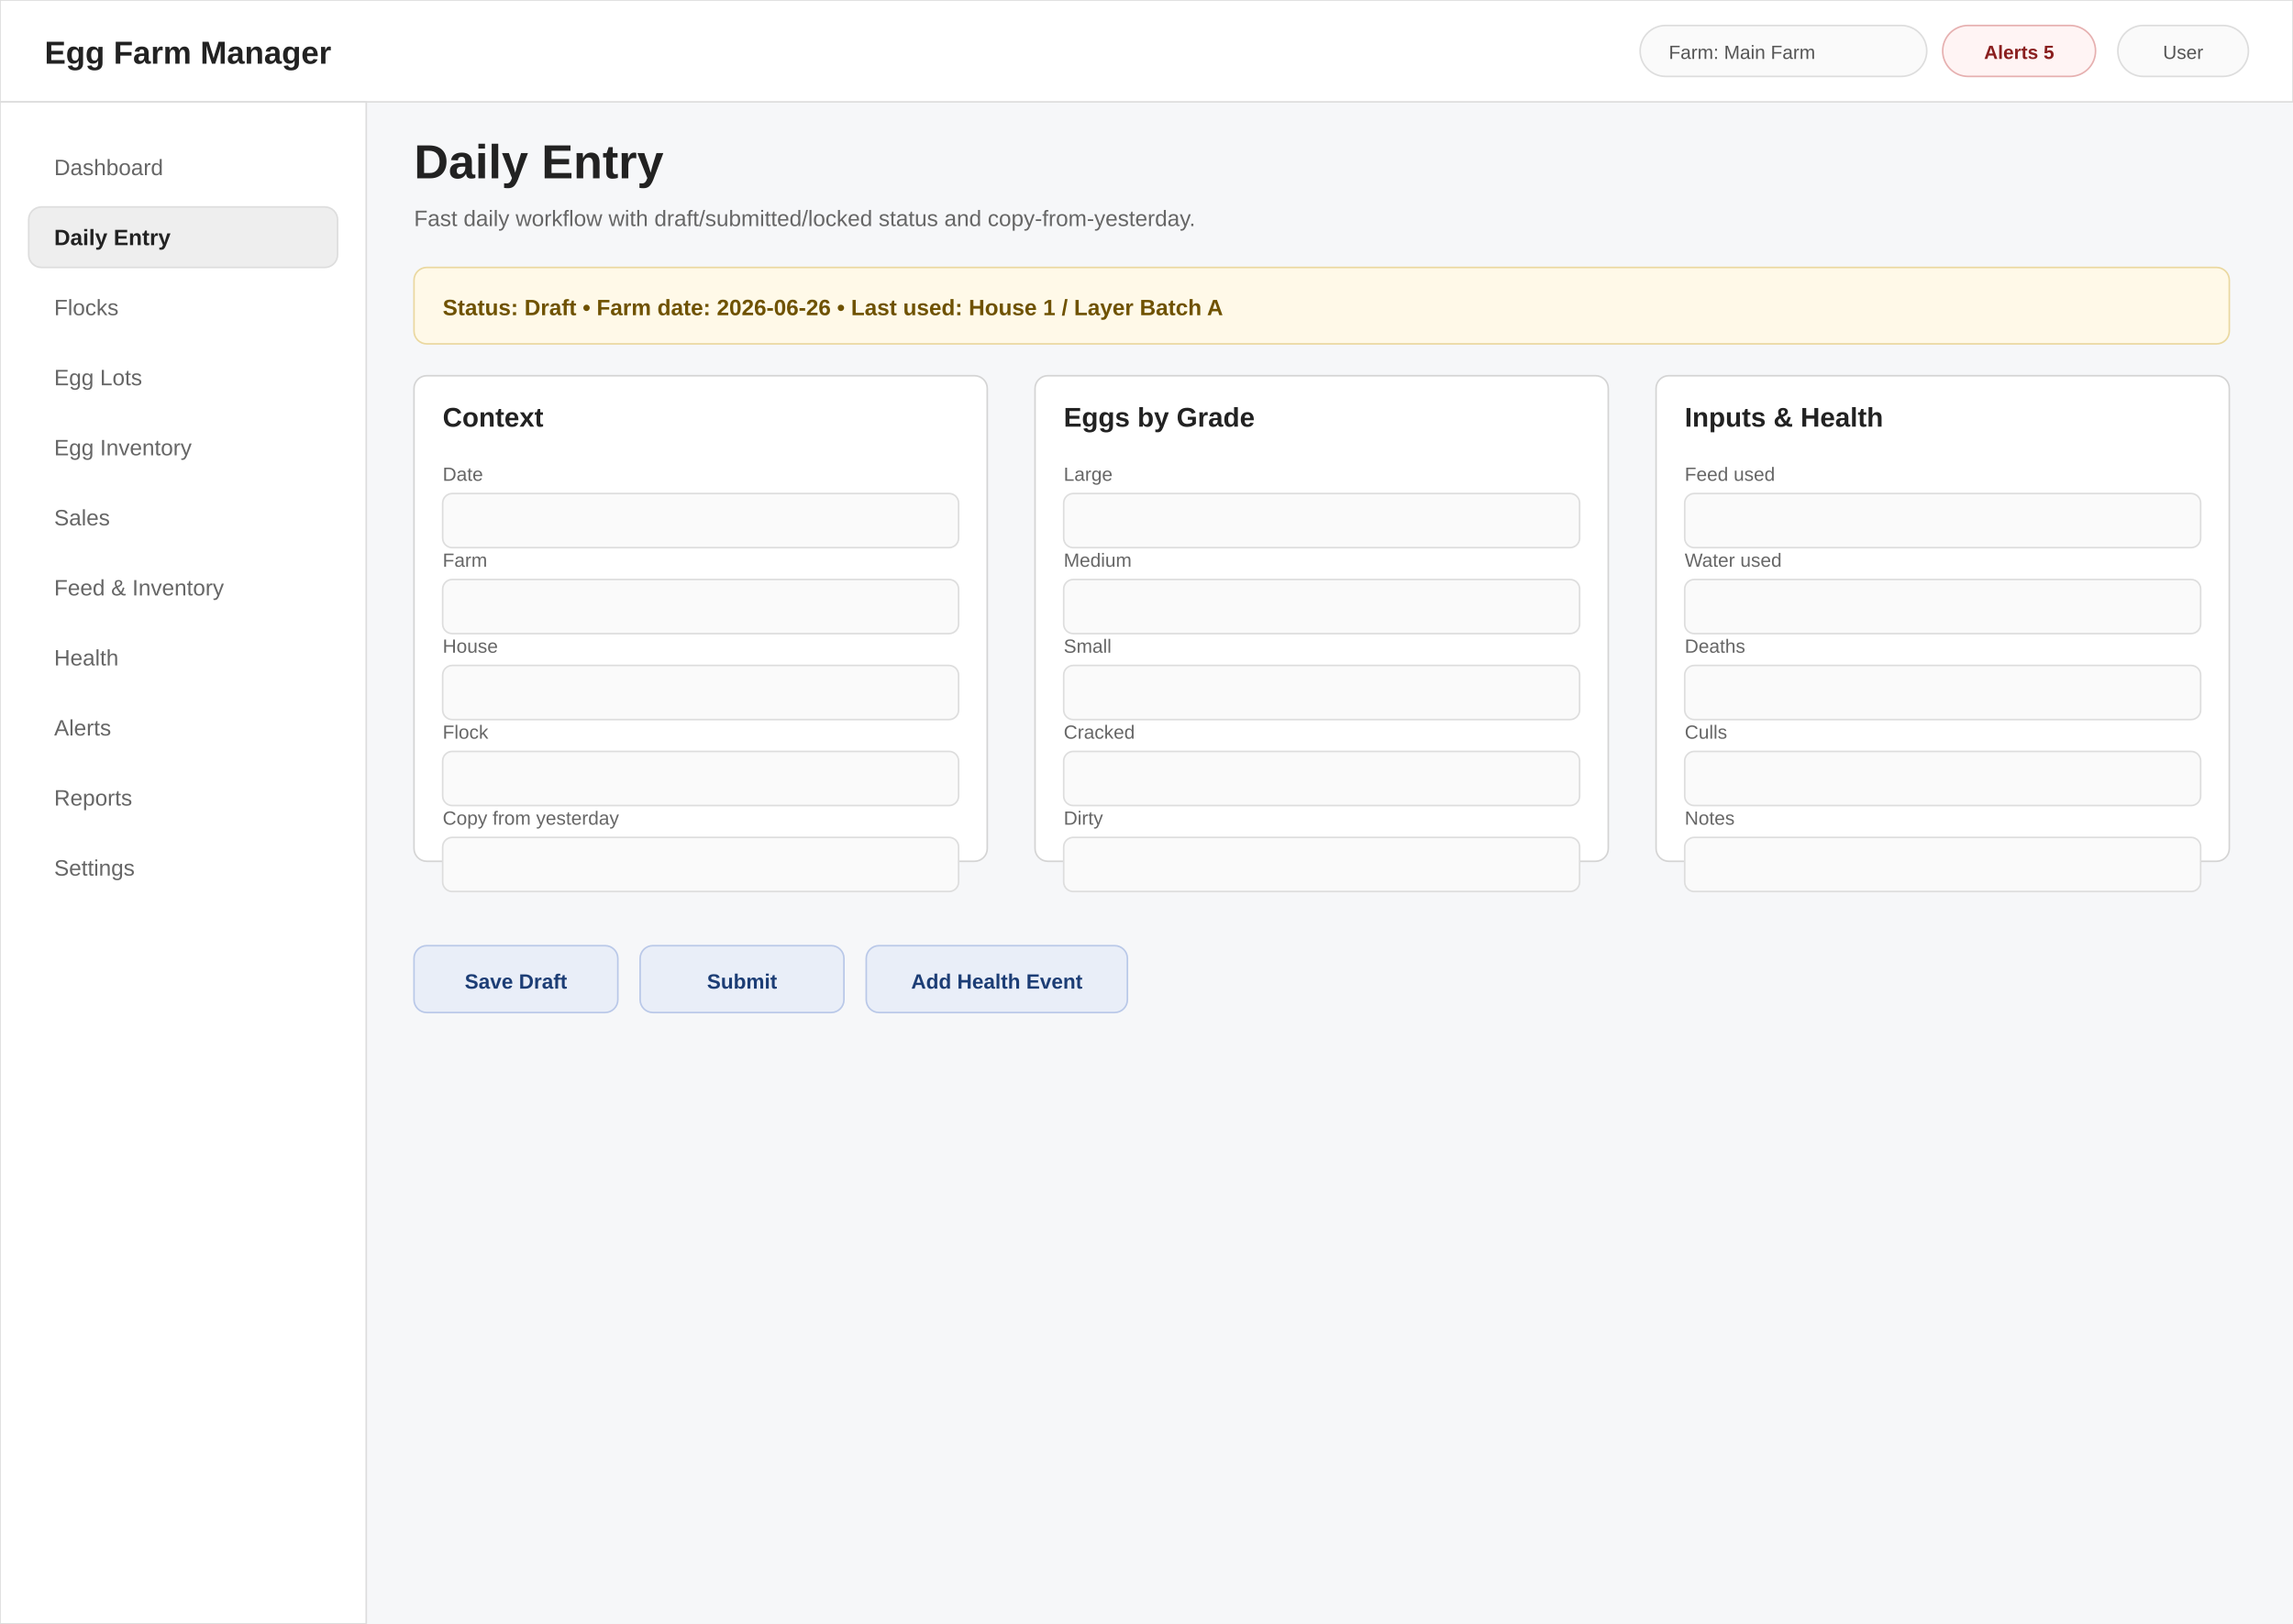
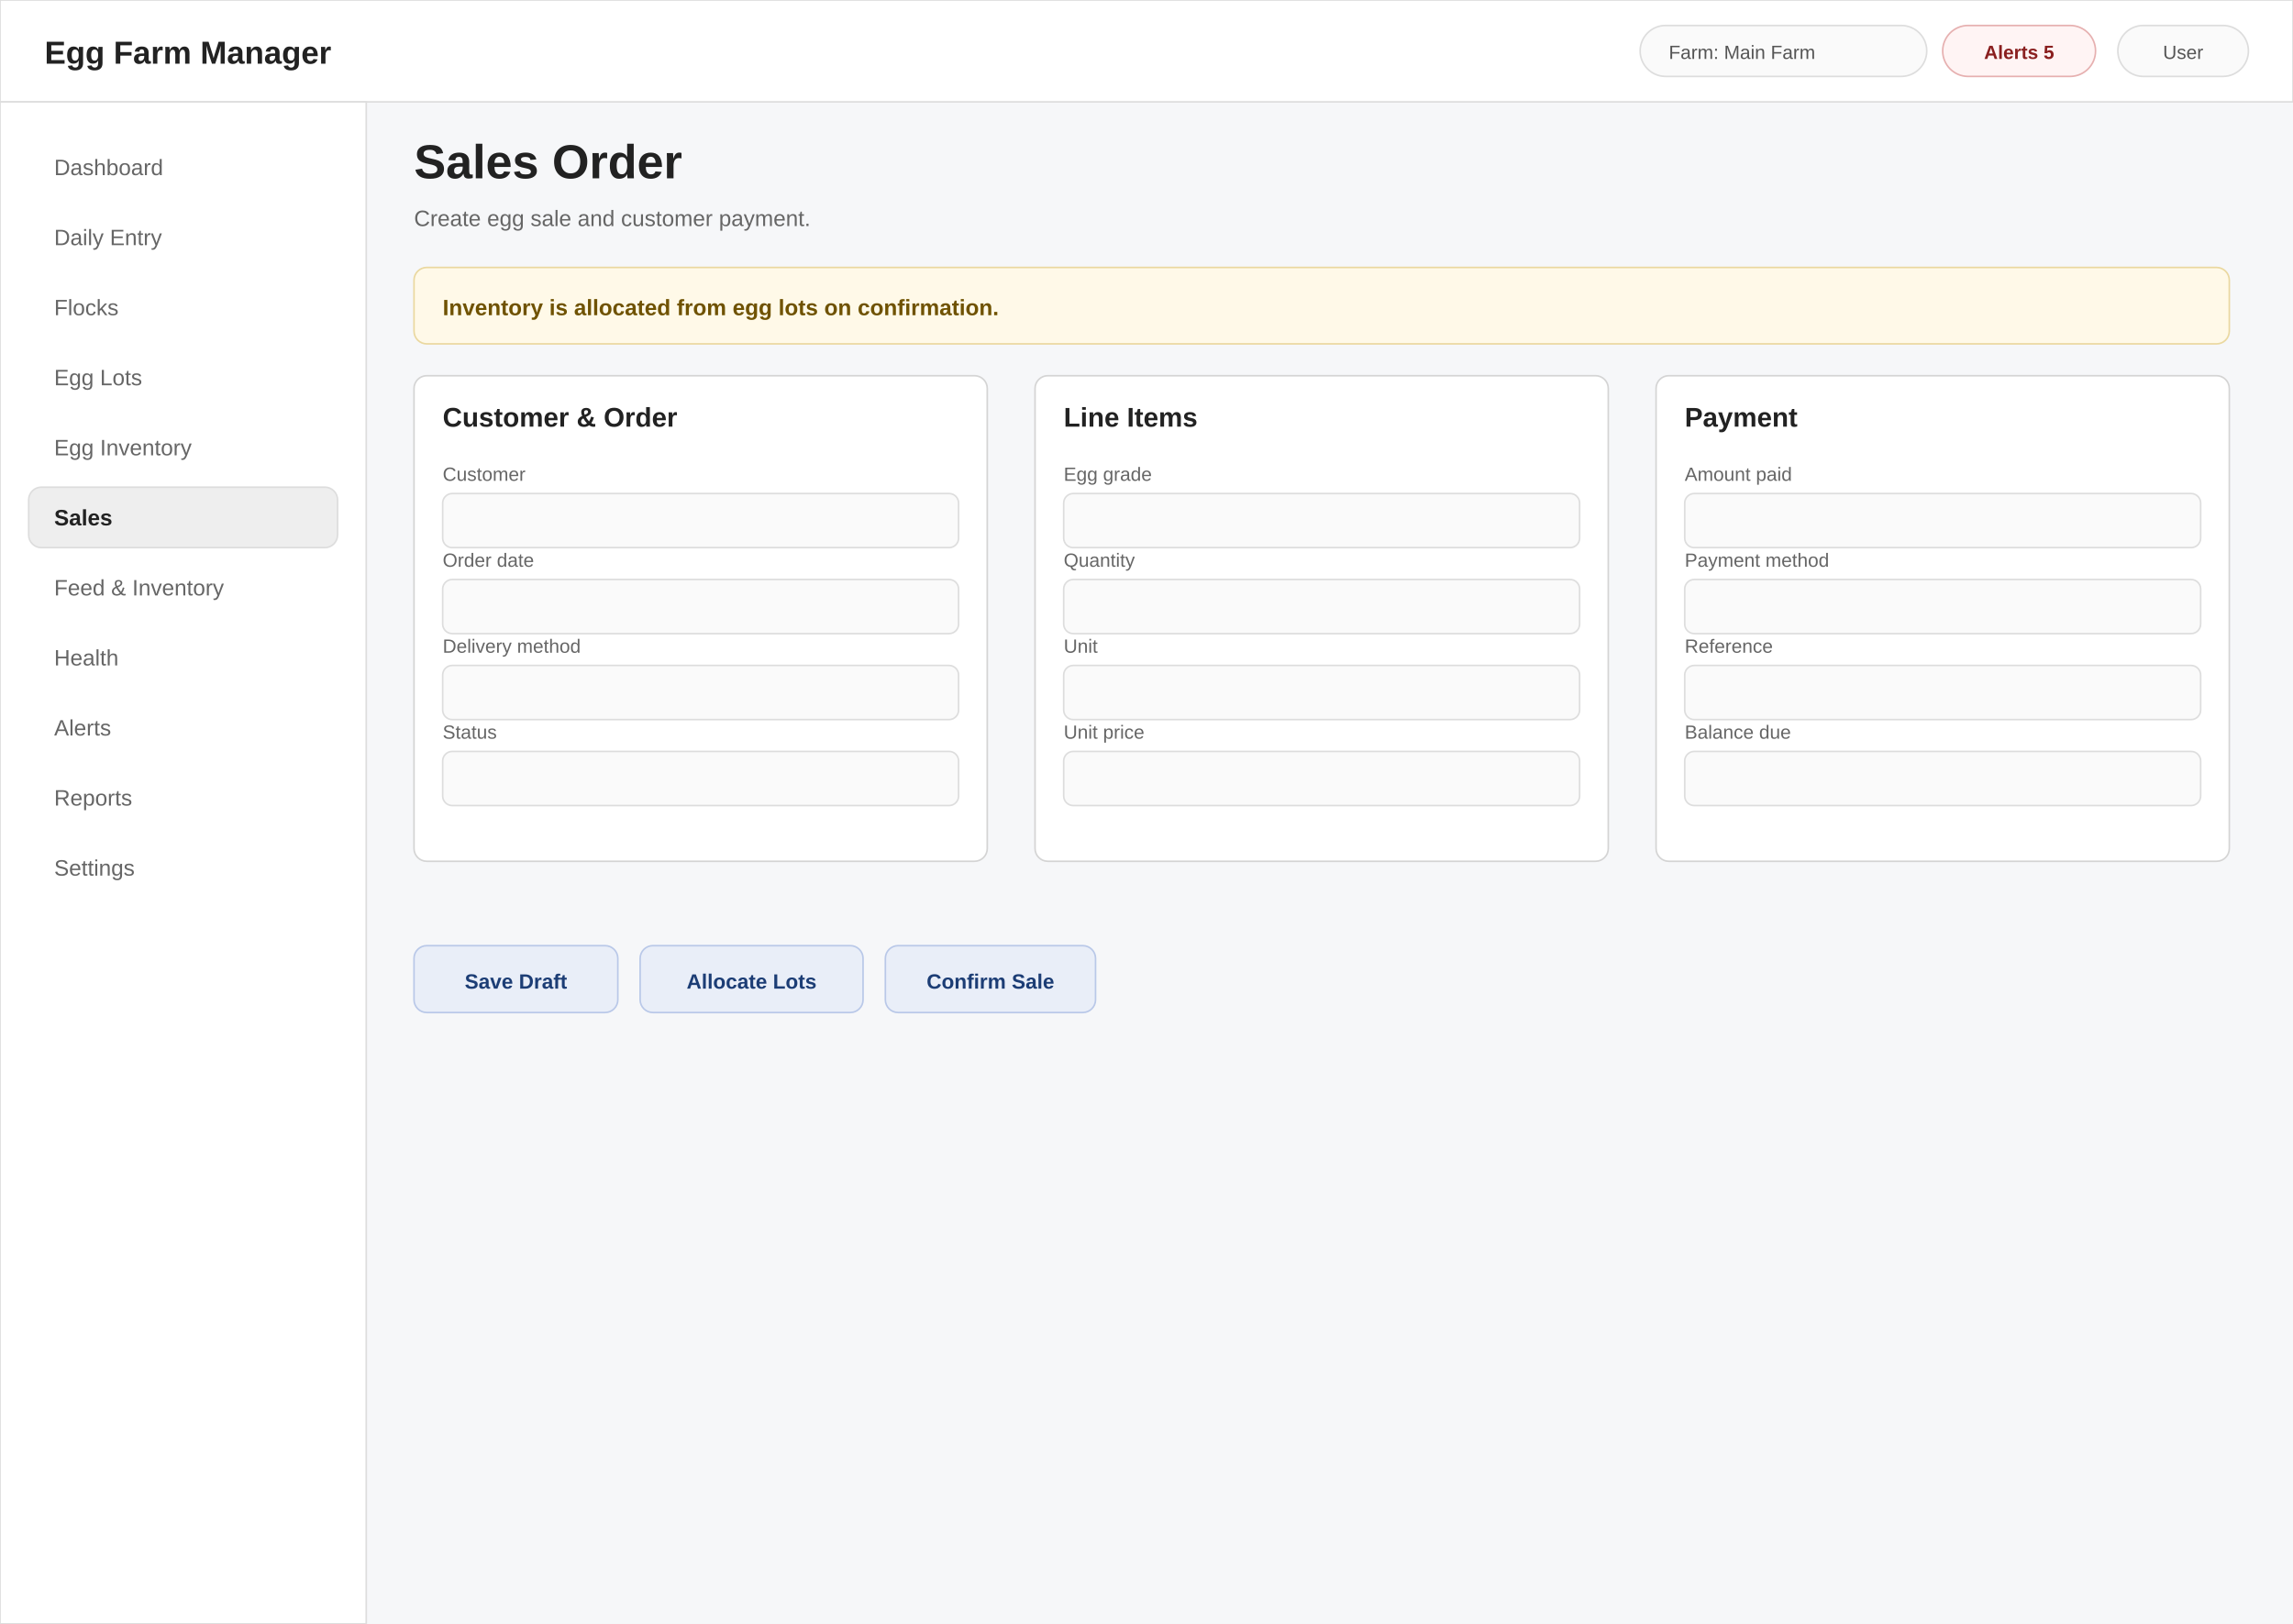
<svg xmlns="http://www.w3.org/2000/svg" width="1440" height="1020" viewBox="0 0 1440 1020">
  <rect width="100%" height="100%" fill="#f6f7f9" />
  <rect x="0" y="0" width="1440" height="64" rx="0" fill="#fff" stroke="#ddd" stroke-width="1" />
  <text x="28" y="40" font-family="Arial, sans-serif" font-size="20" font-weight="700" fill="#222" text-anchor="start">Egg Farm Manager</text>
  <rect x="1030" y="16" width="180" height="32" rx="16" fill="#fafafa" stroke="#ddd" stroke-width="1" />
  <text x="1048" y="37" font-family="Arial, sans-serif" font-size="12" font-weight="400" fill="#555" text-anchor="start">Farm: Main Farm</text>
  <rect x="1220" y="16" width="96" height="32" rx="16" fill="#fff4f4" stroke="#e6b0b0" stroke-width="1" />
  <text x="1268" y="37" font-family="Arial, sans-serif" font-size="12" font-weight="700" fill="#8a1f1f" text-anchor="middle">Alerts 5</text>
  <rect x="1330" y="16" width="82" height="32" rx="16" fill="#fafafa" stroke="#ddd" stroke-width="1" />
  <text x="1371" y="37" font-family="Arial, sans-serif" font-size="12" font-weight="400" fill="#555" text-anchor="middle">User</text>
  <rect x="0" y="64" width="230" height="956" rx="0" fill="#fff" stroke="#ddd" stroke-width="1" />
  <text x="34" y="110" font-family="Arial, sans-serif" font-size="14" font-weight="400" fill="#666" text-anchor="start">Dashboard</text>
-   <rect x="18" y="130" width="194" height="38" rx="8" fill="#eeeeee" stroke="#ddd" stroke-width="1" />
-   <text x="34" y="154" font-family="Arial, sans-serif" font-size="14" font-weight="600" fill="#222" text-anchor="start">Daily Entry</text>
+   <text x="34" y="154" font-family="Arial, sans-serif" font-size="14" font-weight="400" fill="#666" text-anchor="start">Daily Entry</text>
  <text x="34" y="198" font-family="Arial, sans-serif" font-size="14" font-weight="400" fill="#666" text-anchor="start">Flocks</text>
  <text x="34" y="242" font-family="Arial, sans-serif" font-size="14" font-weight="400" fill="#666" text-anchor="start">Egg Lots</text>
  <text x="34" y="286" font-family="Arial, sans-serif" font-size="14" font-weight="400" fill="#666" text-anchor="start">Egg Inventory</text>
-   <text x="34" y="330" font-family="Arial, sans-serif" font-size="14" font-weight="400" fill="#666" text-anchor="start">Sales</text>
+   <rect x="18" y="306" width="194" height="38" rx="8" fill="#eeeeee" stroke="#ddd" stroke-width="1" />
+   <text x="34" y="330" font-family="Arial, sans-serif" font-size="14" font-weight="600" fill="#222" text-anchor="start">Sales</text>
  <text x="34" y="374" font-family="Arial, sans-serif" font-size="14" font-weight="400" fill="#666" text-anchor="start">Feed &amp; Inventory</text>
  <text x="34" y="418" font-family="Arial, sans-serif" font-size="14" font-weight="400" fill="#666" text-anchor="start">Health</text>
  <text x="34" y="462" font-family="Arial, sans-serif" font-size="14" font-weight="400" fill="#666" text-anchor="start">Alerts</text>
  <text x="34" y="506" font-family="Arial, sans-serif" font-size="14" font-weight="400" fill="#666" text-anchor="start">Reports</text>
  <text x="34" y="550" font-family="Arial, sans-serif" font-size="14" font-weight="400" fill="#666" text-anchor="start">Settings</text>
-   <text x="260" y="112" font-family="Arial, sans-serif" font-size="30" font-weight="700" fill="#222" text-anchor="start">Daily Entry</text>
-   <text x="260" y="142" font-family="Arial, sans-serif" font-size="14" font-weight="400" fill="#666" text-anchor="start">Fast daily workflow with draft/submitted/locked status and copy-from-yesterday.</text>
+   <text x="260" y="112" font-family="Arial, sans-serif" font-size="30" font-weight="700" fill="#222" text-anchor="start">Sales Order</text>
+   <text x="260" y="142" font-family="Arial, sans-serif" font-size="14" font-weight="400" fill="#666" text-anchor="start">Create egg sale and customer payment.</text>
  <rect x="260" y="168" width="1140" height="48" rx="8" fill="#fff9e8" stroke="#ead8a0" stroke-width="1" />
-   <text x="278" y="198" font-family="Arial, sans-serif" font-size="14" font-weight="700" fill="#6f5200" text-anchor="start">Status: Draft • Farm date: 2026-06-26 • Last used: House 1 / Layer Batch A</text>
+   <text x="278" y="198" font-family="Arial, sans-serif" font-size="14" font-weight="700" fill="#6f5200" text-anchor="start">Inventory is allocated from egg lots on confirmation.</text>
  <rect x="260" y="236" width="360" height="305" rx="8" fill="#fff" stroke="#d4d4d4" stroke-width="1" />
-   <text x="278" y="268" font-family="Arial, sans-serif" font-size="17" font-weight="700" fill="#222" text-anchor="start">Context</text>
-   <text x="278" y="302" font-family="Arial, sans-serif" font-size="12" font-weight="400" fill="#666" text-anchor="start">Date</text>
+   <text x="278" y="268" font-family="Arial, sans-serif" font-size="17" font-weight="700" fill="#222" text-anchor="start">Customer &amp; Order</text>
+   <text x="278" y="302" font-family="Arial, sans-serif" font-size="12" font-weight="400" fill="#666" text-anchor="start">Customer</text>
  <rect x="278" y="310" width="324" height="34" rx="6" fill="#fafafa" stroke="#ddd" stroke-width="1" />
-   <text x="278" y="356" font-family="Arial, sans-serif" font-size="12" font-weight="400" fill="#666" text-anchor="start">Farm</text>
+   <text x="278" y="356" font-family="Arial, sans-serif" font-size="12" font-weight="400" fill="#666" text-anchor="start">Order date</text>
  <rect x="278" y="364" width="324" height="34" rx="6" fill="#fafafa" stroke="#ddd" stroke-width="1" />
-   <text x="278" y="410" font-family="Arial, sans-serif" font-size="12" font-weight="400" fill="#666" text-anchor="start">House</text>
+   <text x="278" y="410" font-family="Arial, sans-serif" font-size="12" font-weight="400" fill="#666" text-anchor="start">Delivery method</text>
  <rect x="278" y="418" width="324" height="34" rx="6" fill="#fafafa" stroke="#ddd" stroke-width="1" />
-   <text x="278" y="464" font-family="Arial, sans-serif" font-size="12" font-weight="400" fill="#666" text-anchor="start">Flock</text>
+   <text x="278" y="464" font-family="Arial, sans-serif" font-size="12" font-weight="400" fill="#666" text-anchor="start">Status</text>
  <rect x="278" y="472" width="324" height="34" rx="6" fill="#fafafa" stroke="#ddd" stroke-width="1" />
-   <text x="278" y="518" font-family="Arial, sans-serif" font-size="12" font-weight="400" fill="#666" text-anchor="start">Copy from yesterday</text>
-   <rect x="278" y="526" width="324" height="34" rx="6" fill="#fafafa" stroke="#ddd" stroke-width="1" />
  <rect x="650" y="236" width="360" height="305" rx="8" fill="#fff" stroke="#d4d4d4" stroke-width="1" />
-   <text x="668" y="268" font-family="Arial, sans-serif" font-size="17" font-weight="700" fill="#222" text-anchor="start">Eggs by Grade</text>
-   <text x="668" y="302" font-family="Arial, sans-serif" font-size="12" font-weight="400" fill="#666" text-anchor="start">Large</text>
+   <text x="668" y="268" font-family="Arial, sans-serif" font-size="17" font-weight="700" fill="#222" text-anchor="start">Line Items</text>
+   <text x="668" y="302" font-family="Arial, sans-serif" font-size="12" font-weight="400" fill="#666" text-anchor="start">Egg grade</text>
  <rect x="668" y="310" width="324" height="34" rx="6" fill="#fafafa" stroke="#ddd" stroke-width="1" />
-   <text x="668" y="356" font-family="Arial, sans-serif" font-size="12" font-weight="400" fill="#666" text-anchor="start">Medium</text>
+   <text x="668" y="356" font-family="Arial, sans-serif" font-size="12" font-weight="400" fill="#666" text-anchor="start">Quantity</text>
  <rect x="668" y="364" width="324" height="34" rx="6" fill="#fafafa" stroke="#ddd" stroke-width="1" />
-   <text x="668" y="410" font-family="Arial, sans-serif" font-size="12" font-weight="400" fill="#666" text-anchor="start">Small</text>
+   <text x="668" y="410" font-family="Arial, sans-serif" font-size="12" font-weight="400" fill="#666" text-anchor="start">Unit</text>
  <rect x="668" y="418" width="324" height="34" rx="6" fill="#fafafa" stroke="#ddd" stroke-width="1" />
-   <text x="668" y="464" font-family="Arial, sans-serif" font-size="12" font-weight="400" fill="#666" text-anchor="start">Cracked</text>
+   <text x="668" y="464" font-family="Arial, sans-serif" font-size="12" font-weight="400" fill="#666" text-anchor="start">Unit price</text>
  <rect x="668" y="472" width="324" height="34" rx="6" fill="#fafafa" stroke="#ddd" stroke-width="1" />
-   <text x="668" y="518" font-family="Arial, sans-serif" font-size="12" font-weight="400" fill="#666" text-anchor="start">Dirty</text>
-   <rect x="668" y="526" width="324" height="34" rx="6" fill="#fafafa" stroke="#ddd" stroke-width="1" />
  <rect x="1040" y="236" width="360" height="305" rx="8" fill="#fff" stroke="#d4d4d4" stroke-width="1" />
-   <text x="1058" y="268" font-family="Arial, sans-serif" font-size="17" font-weight="700" fill="#222" text-anchor="start">Inputs &amp; Health</text>
-   <text x="1058" y="302" font-family="Arial, sans-serif" font-size="12" font-weight="400" fill="#666" text-anchor="start">Feed used</text>
+   <text x="1058" y="268" font-family="Arial, sans-serif" font-size="17" font-weight="700" fill="#222" text-anchor="start">Payment</text>
+   <text x="1058" y="302" font-family="Arial, sans-serif" font-size="12" font-weight="400" fill="#666" text-anchor="start">Amount paid</text>
  <rect x="1058" y="310" width="324" height="34" rx="6" fill="#fafafa" stroke="#ddd" stroke-width="1" />
-   <text x="1058" y="356" font-family="Arial, sans-serif" font-size="12" font-weight="400" fill="#666" text-anchor="start">Water used</text>
+   <text x="1058" y="356" font-family="Arial, sans-serif" font-size="12" font-weight="400" fill="#666" text-anchor="start">Payment method</text>
  <rect x="1058" y="364" width="324" height="34" rx="6" fill="#fafafa" stroke="#ddd" stroke-width="1" />
-   <text x="1058" y="410" font-family="Arial, sans-serif" font-size="12" font-weight="400" fill="#666" text-anchor="start">Deaths</text>
+   <text x="1058" y="410" font-family="Arial, sans-serif" font-size="12" font-weight="400" fill="#666" text-anchor="start">Reference</text>
  <rect x="1058" y="418" width="324" height="34" rx="6" fill="#fafafa" stroke="#ddd" stroke-width="1" />
-   <text x="1058" y="464" font-family="Arial, sans-serif" font-size="12" font-weight="400" fill="#666" text-anchor="start">Culls</text>
+   <text x="1058" y="464" font-family="Arial, sans-serif" font-size="12" font-weight="400" fill="#666" text-anchor="start">Balance due</text>
  <rect x="1058" y="472" width="324" height="34" rx="6" fill="#fafafa" stroke="#ddd" stroke-width="1" />
-   <text x="1058" y="518" font-family="Arial, sans-serif" font-size="12" font-weight="400" fill="#666" text-anchor="start">Notes</text>
-   <rect x="1058" y="526" width="324" height="34" rx="6" fill="#fafafa" stroke="#ddd" stroke-width="1" />
  <rect x="260" y="594" width="128" height="42" rx="8" fill="#e9eef8" stroke="#b9c8e8" stroke-width="1" />
  <text x="324.0" y="621" font-family="Arial, sans-serif" font-size="13" font-weight="700" fill="#1c3d75" text-anchor="middle">Save Draft</text>
-   <rect x="402" y="594" width="128" height="42" rx="8" fill="#e9eef8" stroke="#b9c8e8" stroke-width="1" />
-   <text x="466.0" y="621" font-family="Arial, sans-serif" font-size="13" font-weight="700" fill="#1c3d75" text-anchor="middle">Submit</text>
-   <rect x="544" y="594" width="164" height="42" rx="8" fill="#e9eef8" stroke="#b9c8e8" stroke-width="1" />
-   <text x="626.0" y="621" font-family="Arial, sans-serif" font-size="13" font-weight="700" fill="#1c3d75" text-anchor="middle">Add Health Event</text>
+   <rect x="402" y="594" width="140" height="42" rx="8" fill="#e9eef8" stroke="#b9c8e8" stroke-width="1" />
+   <text x="472.0" y="621" font-family="Arial, sans-serif" font-size="13" font-weight="700" fill="#1c3d75" text-anchor="middle">Allocate Lots</text>
+   <rect x="556" y="594" width="132" height="42" rx="8" fill="#e9eef8" stroke="#b9c8e8" stroke-width="1" />
+   <text x="622.0" y="621" font-family="Arial, sans-serif" font-size="13" font-weight="700" fill="#1c3d75" text-anchor="middle">Confirm Sale</text>
</svg>
